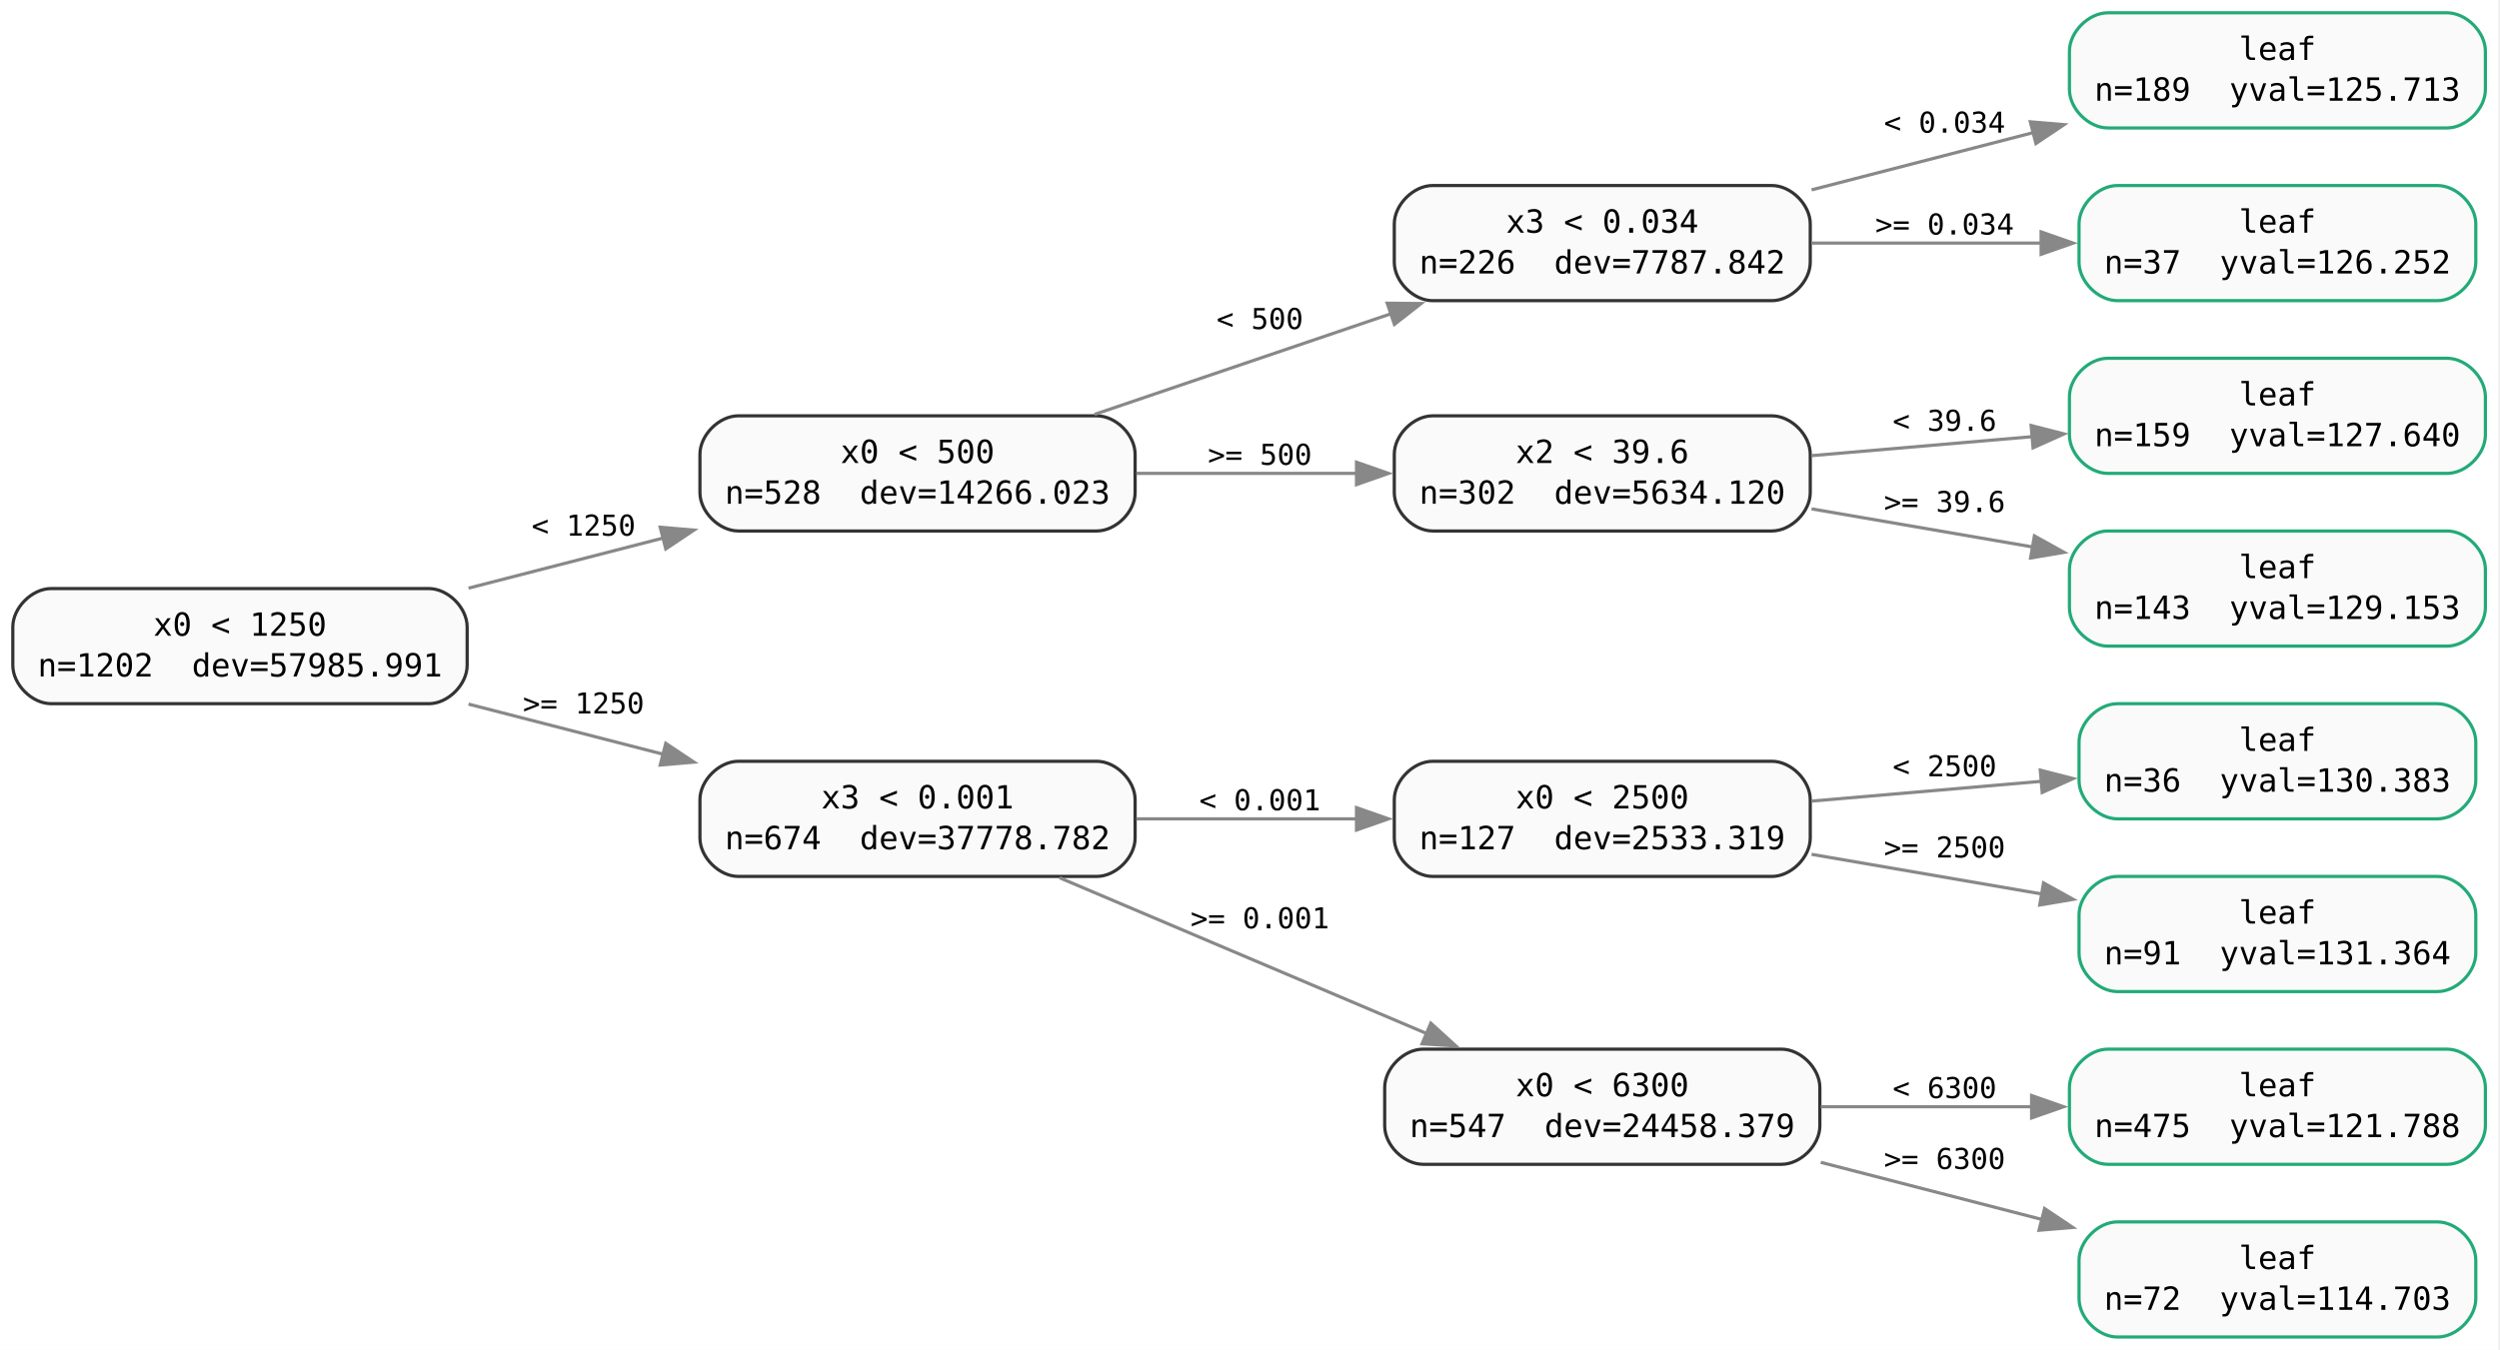
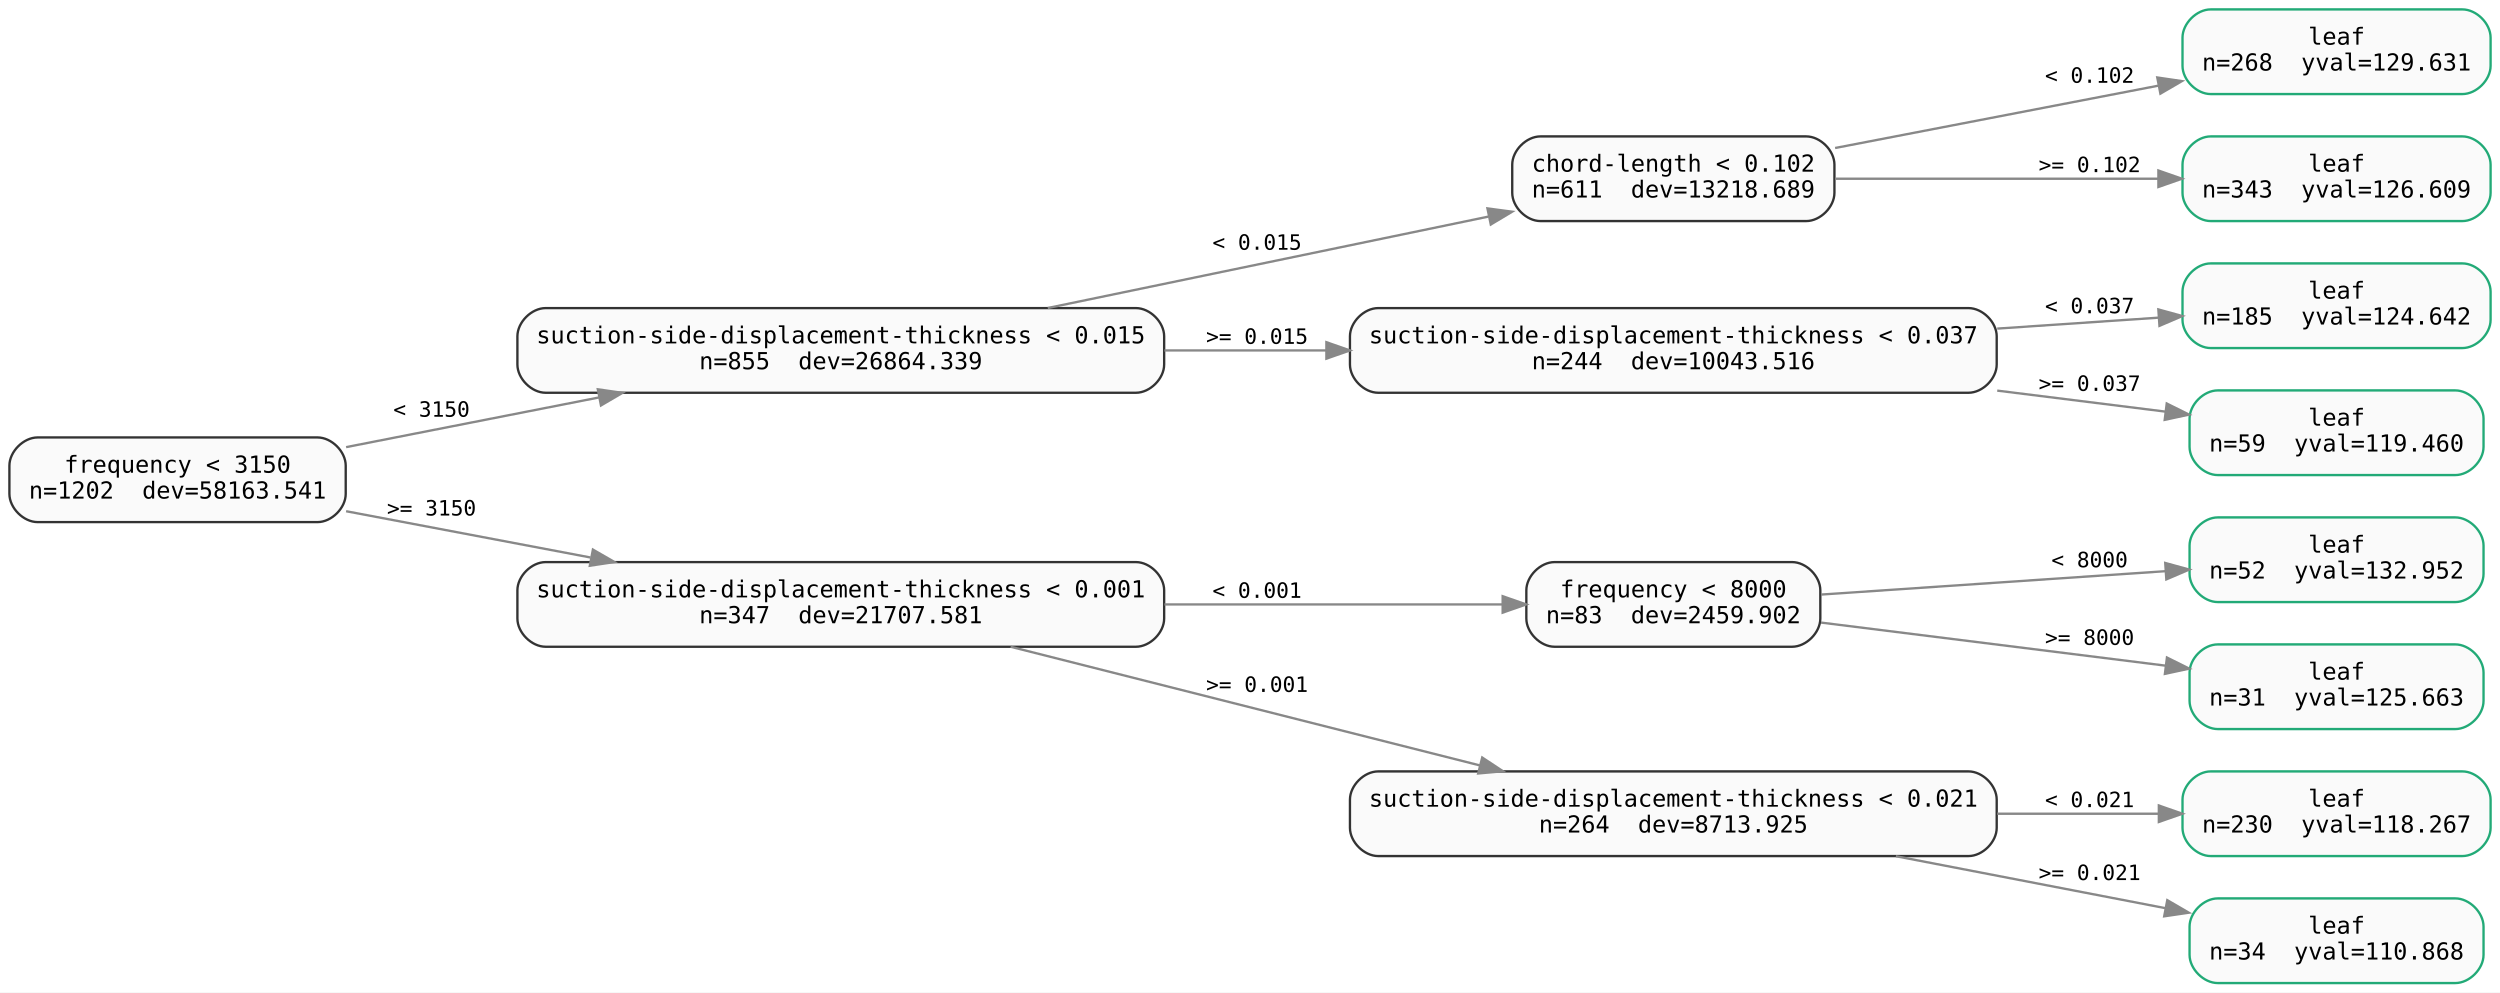
- <svg xmlns="http://www.w3.org/2000/svg" width="781pt" height="422pt" viewBox="0.00 0.00 781.00 422.00">
+ <svg xmlns="http://www.w3.org/2000/svg" width="1063pt" height="422pt" viewBox="0.00 0.00 1063.00 422.00">
  <g id="graph0" class="graph" transform="scale(1 1) rotate(0) translate(4 418)">
-     <polygon fill="white" stroke="none" points="-4,4 -4,-418 776.75,-418 776.75,4 -4,4" />
+     <polygon fill="white" stroke="transparent" points="-4,4 -4,-418 1059,-418 1059,4 -4,4" />
    <g id="node1" class="node">
-       <path fill="#fafafa" stroke="#22aa77" d="M760.75,-414C760.75,-414 654.75,-414 654.75,-414 648.75,-414 642.75,-408 642.75,-402 642.75,-402 642.75,-390 642.75,-390 642.75,-384 648.75,-378 654.75,-378 654.75,-378 760.75,-378 760.75,-378 766.75,-378 772.75,-384 772.75,-390 772.75,-390 772.75,-402 772.75,-402 772.75,-408 766.75,-414 760.75,-414" />
-       <text xml:space="preserve" text-anchor="middle" x="707.75" y="-399.25" font-family="monospace" font-size="10.00">leaf</text>
-       <text xml:space="preserve" text-anchor="middle" x="707.75" y="-386.5" font-family="monospace" font-size="10.00">n=189  yval=125.713</text>
+       <path fill="#fafafa" stroke="#22aa77" d="M1043,-414C1043,-414 936,-414 936,-414 930,-414 924,-408 924,-402 924,-402 924,-390 924,-390 924,-384 930,-378 936,-378 936,-378 1043,-378 1043,-378 1049,-378 1055,-384 1055,-390 1055,-390 1055,-402 1055,-402 1055,-408 1049,-414 1043,-414" />
+       <text text-anchor="middle" x="989.5" y="-399" font-family="monospace" font-size="10.00">leaf</text>
+       <text text-anchor="middle" x="989.5" y="-388" font-family="monospace" font-size="10.00">n=268  yval=129.631</text>
    </g>
    <g id="node2" class="node">
-       <path fill="#fafafa" stroke="#22aa77" d="M757.75,-360C757.75,-360 657.75,-360 657.75,-360 651.75,-360 645.75,-354 645.75,-348 645.75,-348 645.75,-336 645.75,-336 645.75,-330 651.75,-324 657.75,-324 657.75,-324 757.75,-324 757.75,-324 763.75,-324 769.75,-330 769.75,-336 769.75,-336 769.75,-348 769.75,-348 769.75,-354 763.75,-360 757.75,-360" />
-       <text xml:space="preserve" text-anchor="middle" x="707.75" y="-345.25" font-family="monospace" font-size="10.00">leaf</text>
-       <text xml:space="preserve" text-anchor="middle" x="707.75" y="-332.5" font-family="monospace" font-size="10.00">n=37  yval=126.252</text>
+       <path fill="#fafafa" stroke="#22aa77" d="M1043,-360C1043,-360 936,-360 936,-360 930,-360 924,-354 924,-348 924,-348 924,-336 924,-336 924,-330 930,-324 936,-324 936,-324 1043,-324 1043,-324 1049,-324 1055,-330 1055,-336 1055,-336 1055,-348 1055,-348 1055,-354 1049,-360 1043,-360" />
+       <text text-anchor="middle" x="989.5" y="-345" font-family="monospace" font-size="10.00">leaf</text>
+       <text text-anchor="middle" x="989.5" y="-334" font-family="monospace" font-size="10.00">n=343  yval=126.609</text>
    </g>
    <g id="node3" class="node">
-       <path fill="#fafafa" stroke="#333333" d="M549.75,-360C549.75,-360 443.75,-360 443.75,-360 437.75,-360 431.75,-354 431.75,-348 431.75,-348 431.75,-336 431.75,-336 431.75,-330 437.75,-324 443.75,-324 443.75,-324 549.75,-324 549.75,-324 555.75,-324 561.75,-330 561.75,-336 561.75,-336 561.75,-348 561.75,-348 561.75,-354 555.75,-360 549.75,-360" />
-       <text xml:space="preserve" text-anchor="middle" x="496.75" y="-345.25" font-family="monospace" font-size="10.00">x3 &lt; 0.034</text>
-       <text xml:space="preserve" text-anchor="middle" x="496.75" y="-332.5" font-family="monospace" font-size="10.00">n=226  dev=7787.842</text>
+       <path fill="#fafafa" stroke="#333333" d="M764,-360C764,-360 651,-360 651,-360 645,-360 639,-354 639,-348 639,-348 639,-336 639,-336 639,-330 645,-324 651,-324 651,-324 764,-324 764,-324 770,-324 776,-330 776,-336 776,-336 776,-348 776,-348 776,-354 770,-360 764,-360" />
+       <text text-anchor="middle" x="707.5" y="-345" font-family="monospace" font-size="10.00">chord-length &lt; 0.102</text>
+       <text text-anchor="middle" x="707.5" y="-334" font-family="monospace" font-size="10.00">n=611  dev=13218.689</text>
    </g>
    <g id="edge1" class="edge">
-       <path fill="none" stroke="#888888" d="M562.16,-358.64C584.12,-364.31 608.85,-370.71 631.58,-376.58" />
-       <polygon fill="#888888" stroke="#888888" points="630.53,-379.92 641.08,-379.03 632.28,-373.14 630.53,-379.92" />
-       <text xml:space="preserve" text-anchor="middle" x="603.75" y="-376.53" font-family="monospace" font-size="9.00">&lt; 0.034</text>
+       <path fill="none" stroke="#888888" d="M776.28,-355.07C817.79,-363.08 870.95,-373.33 913.69,-381.57" />
+       <polygon fill="#888888" stroke="#888888" points="913.27,-385.06 923.75,-383.51 914.6,-378.18 913.27,-385.06" />
+       <text text-anchor="middle" x="884.5" y="-382.8" font-family="monospace" font-size="9.00">&lt; 0.102</text>
    </g>
    <g id="edge2" class="edge">
-       <path fill="none" stroke="#888888" d="M562.16,-342C584.94,-342 610.72,-342 634.13,-342" />
-       <polygon fill="#888888" stroke="#888888" points="633.9,-345.5 643.9,-342 633.9,-338.5 633.9,-345.5" />
-       <text xml:space="preserve" text-anchor="middle" x="603.75" y="-344.69" font-family="monospace" font-size="9.00">&gt;= 0.034</text>
+       <path fill="none" stroke="#888888" d="M776.28,-342C817.79,-342 870.95,-342 913.69,-342" />
+       <polygon fill="#888888" stroke="#888888" points="913.75,-345.5 923.75,-342 913.75,-338.5 913.75,-345.5" />
+       <text text-anchor="middle" x="884.5" y="-344.8" font-family="monospace" font-size="9.00">&gt;= 0.102</text>
    </g>
    <g id="node4" class="node">
-       <path fill="#fafafa" stroke="#22aa77" d="M760.75,-306C760.75,-306 654.75,-306 654.75,-306 648.75,-306 642.75,-300 642.75,-294 642.75,-294 642.75,-282 642.75,-282 642.75,-276 648.75,-270 654.75,-270 654.75,-270 760.75,-270 760.75,-270 766.75,-270 772.75,-276 772.75,-282 772.75,-282 772.75,-294 772.75,-294 772.75,-300 766.75,-306 760.75,-306" />
-       <text xml:space="preserve" text-anchor="middle" x="707.75" y="-291.25" font-family="monospace" font-size="10.00">leaf</text>
-       <text xml:space="preserve" text-anchor="middle" x="707.75" y="-278.5" font-family="monospace" font-size="10.00">n=159  yval=127.640</text>
+       <path fill="#fafafa" stroke="#22aa77" d="M1043,-306C1043,-306 936,-306 936,-306 930,-306 924,-300 924,-294 924,-294 924,-282 924,-282 924,-276 930,-270 936,-270 936,-270 1043,-270 1043,-270 1049,-270 1055,-276 1055,-282 1055,-282 1055,-294 1055,-294 1055,-300 1049,-306 1043,-306" />
+       <text text-anchor="middle" x="989.5" y="-291" font-family="monospace" font-size="10.00">leaf</text>
+       <text text-anchor="middle" x="989.5" y="-280" font-family="monospace" font-size="10.00">n=185  yval=124.642</text>
    </g>
    <g id="node5" class="node">
-       <path fill="#fafafa" stroke="#22aa77" d="M760.75,-252C760.75,-252 654.75,-252 654.75,-252 648.75,-252 642.75,-246 642.75,-240 642.75,-240 642.75,-228 642.75,-228 642.75,-222 648.75,-216 654.75,-216 654.75,-216 760.75,-216 760.75,-216 766.75,-216 772.75,-222 772.75,-228 772.75,-228 772.75,-240 772.75,-240 772.75,-246 766.75,-252 760.75,-252" />
-       <text xml:space="preserve" text-anchor="middle" x="707.75" y="-237.25" font-family="monospace" font-size="10.00">leaf</text>
-       <text xml:space="preserve" text-anchor="middle" x="707.75" y="-224.5" font-family="monospace" font-size="10.00">n=143  yval=129.153</text>
+       <path fill="#fafafa" stroke="#22aa77" d="M1040,-252C1040,-252 939,-252 939,-252 933,-252 927,-246 927,-240 927,-240 927,-228 927,-228 927,-222 933,-216 939,-216 939,-216 1040,-216 1040,-216 1046,-216 1052,-222 1052,-228 1052,-228 1052,-240 1052,-240 1052,-246 1046,-252 1040,-252" />
+       <text text-anchor="middle" x="989.5" y="-237" font-family="monospace" font-size="10.00">leaf</text>
+       <text text-anchor="middle" x="989.5" y="-226" font-family="monospace" font-size="10.00">n=59  yval=119.460</text>
    </g>
    <g id="node6" class="node">
-       <path fill="#fafafa" stroke="#333333" d="M549.75,-288C549.75,-288 443.75,-288 443.75,-288 437.75,-288 431.75,-282 431.75,-276 431.75,-276 431.75,-264 431.75,-264 431.75,-258 437.75,-252 443.75,-252 443.75,-252 549.75,-252 549.75,-252 555.75,-252 561.75,-258 561.75,-264 561.75,-264 561.75,-276 561.75,-276 561.75,-282 555.75,-288 549.75,-288" />
-       <text xml:space="preserve" text-anchor="middle" x="496.75" y="-273.25" font-family="monospace" font-size="10.00">x2 &lt; 39.6</text>
-       <text xml:space="preserve" text-anchor="middle" x="496.75" y="-260.5" font-family="monospace" font-size="10.00">n=302  dev=5634.120</text>
+       <path fill="#fafafa" stroke="#333333" d="M833,-287C833,-287 582,-287 582,-287 576,-287 570,-281 570,-275 570,-275 570,-263 570,-263 570,-257 576,-251 582,-251 582,-251 833,-251 833,-251 839,-251 845,-257 845,-263 845,-263 845,-275 845,-275 845,-281 839,-287 833,-287" />
+       <text text-anchor="middle" x="707.5" y="-272" font-family="monospace" font-size="10.00">suction-side-displacement-thickness &lt; 0.037</text>
+       <text text-anchor="middle" x="707.5" y="-261" font-family="monospace" font-size="10.00">n=244  dev=10043.516</text>
    </g>
    <g id="edge3" class="edge">
-       <path fill="none" stroke="#888888" d="M562.16,-275.55C584.02,-277.43 608.63,-279.55 631.27,-281.5" />
-       <polygon fill="#888888" stroke="#888888" points="630.78,-284.97 641.04,-282.34 631.38,-278 630.78,-284.97" />
-       <text xml:space="preserve" text-anchor="middle" x="603.75" y="-283.31" font-family="monospace" font-size="9.00">&lt; 39.6</text>
+       <path fill="none" stroke="#888888" d="M845.22,-278.28C868.84,-279.88 892.59,-281.49 913.76,-282.93" />
+       <polygon fill="#888888" stroke="#888888" points="913.73,-286.43 923.94,-283.62 914.2,-279.45 913.73,-286.43" />
+       <text text-anchor="middle" x="884.5" y="-284.8" font-family="monospace" font-size="9.00">&lt; 0.037</text>
    </g>
    <g id="edge4" class="edge">
-       <path fill="none" stroke="#888888" d="M562.16,-258.91C584.02,-255.14 608.63,-250.9 631.27,-247" />
-       <polygon fill="#888888" stroke="#888888" points="631.8,-250.46 641.06,-245.32 630.61,-243.56 631.8,-250.46" />
-       <text xml:space="preserve" text-anchor="middle" x="603.75" y="-257.93" font-family="monospace" font-size="9.00">&gt;= 39.6</text>
+       <path fill="none" stroke="#888888" d="M845.22,-251.91C869.91,-248.82 894.73,-245.72 916.62,-242.99" />
+       <polygon fill="#888888" stroke="#888888" points="917.29,-246.43 926.78,-241.71 916.43,-239.48 917.29,-246.43" />
+       <text text-anchor="middle" x="884.5" y="-251.8" font-family="monospace" font-size="9.00">&gt;= 0.037</text>
    </g>
    <g id="node7" class="node">
-       <path fill="#fafafa" stroke="#333333" d="M338.75,-288C338.75,-288 226.75,-288 226.75,-288 220.75,-288 214.75,-282 214.75,-276 214.75,-276 214.75,-264 214.75,-264 214.75,-258 220.75,-252 226.75,-252 226.75,-252 338.75,-252 338.75,-252 344.75,-252 350.75,-258 350.75,-264 350.75,-264 350.75,-276 350.75,-276 350.75,-282 344.75,-288 338.75,-288" />
-       <text xml:space="preserve" text-anchor="middle" x="282.75" y="-273.25" font-family="monospace" font-size="10.00">x0 &lt; 500</text>
-       <text xml:space="preserve" text-anchor="middle" x="282.75" y="-260.5" font-family="monospace" font-size="10.00">n=528  dev=14266.023</text>
+       <path fill="#fafafa" stroke="#333333" d="M479,-287C479,-287 228,-287 228,-287 222,-287 216,-281 216,-275 216,-275 216,-263 216,-263 216,-257 222,-251 228,-251 228,-251 479,-251 479,-251 485,-251 491,-257 491,-263 491,-263 491,-275 491,-275 491,-281 485,-287 479,-287" />
+       <text text-anchor="middle" x="353.5" y="-272" font-family="monospace" font-size="10.00">suction-side-displacement-thickness &lt; 0.015</text>
+       <text text-anchor="middle" x="353.5" y="-261" font-family="monospace" font-size="10.00">n=855  dev=26864.339</text>
    </g>
    <g id="edge5" class="edge">
-       <path fill="none" stroke="#888888" d="M338.07,-288.45C366.37,-298.06 401.17,-309.88 430.88,-319.97" />
-       <polygon fill="#888888" stroke="#888888" points="429.54,-323.21 440.14,-323.11 431.79,-316.58 429.54,-323.21" />
-       <text xml:space="preserve" text-anchor="middle" x="389.75" y="-315.14" font-family="monospace" font-size="9.00">&lt; 500</text>
+       <path fill="none" stroke="#888888" d="M441.51,-287.04C498.91,-298.95 573.45,-314.41 628.85,-325.9" />
+       <polygon fill="#888888" stroke="#888888" points="628.46,-329.39 638.96,-327.99 629.88,-322.54 628.46,-329.39" />
+       <text text-anchor="middle" x="530.5" y="-311.8" font-family="monospace" font-size="9.00">&lt; 0.015</text>
    </g>
    <g id="edge6" class="edge">
-       <path fill="none" stroke="#888888" d="M351.12,-270C373.11,-270 397.67,-270 420.21,-270" />
-       <polygon fill="#888888" stroke="#888888" points="419.94,-273.5 429.94,-270 419.94,-266.5 419.94,-273.5" />
-       <text xml:space="preserve" text-anchor="middle" x="389.75" y="-272.69" font-family="monospace" font-size="9.00">&gt;= 500</text>
+       <path fill="none" stroke="#888888" d="M491.1,-269C513.65,-269 537.12,-269 559.91,-269" />
+       <polygon fill="#888888" stroke="#888888" points="559.98,-272.5 569.98,-269 559.98,-265.5 559.98,-272.5" />
+       <text text-anchor="middle" x="530.5" y="-271.8" font-family="monospace" font-size="9.00">&gt;= 0.015</text>
    </g>
    <g id="node8" class="node">
-       <path fill="#fafafa" stroke="#22aa77" d="M757.75,-198C757.75,-198 657.75,-198 657.75,-198 651.75,-198 645.75,-192 645.75,-186 645.75,-186 645.75,-174 645.75,-174 645.75,-168 651.75,-162 657.75,-162 657.75,-162 757.75,-162 757.75,-162 763.75,-162 769.75,-168 769.75,-174 769.75,-174 769.75,-186 769.75,-186 769.75,-192 763.75,-198 757.75,-198" />
-       <text xml:space="preserve" text-anchor="middle" x="707.75" y="-183.25" font-family="monospace" font-size="10.00">leaf</text>
-       <text xml:space="preserve" text-anchor="middle" x="707.75" y="-170.5" font-family="monospace" font-size="10.00">n=36  yval=130.383</text>
+       <path fill="#fafafa" stroke="#22aa77" d="M1040,-198C1040,-198 939,-198 939,-198 933,-198 927,-192 927,-186 927,-186 927,-174 927,-174 927,-168 933,-162 939,-162 939,-162 1040,-162 1040,-162 1046,-162 1052,-168 1052,-174 1052,-174 1052,-186 1052,-186 1052,-192 1046,-198 1040,-198" />
+       <text text-anchor="middle" x="989.5" y="-183" font-family="monospace" font-size="10.00">leaf</text>
+       <text text-anchor="middle" x="989.5" y="-172" font-family="monospace" font-size="10.00">n=52  yval=132.952</text>
    </g>
    <g id="node9" class="node">
-       <path fill="#fafafa" stroke="#22aa77" d="M757.75,-144C757.75,-144 657.75,-144 657.75,-144 651.75,-144 645.75,-138 645.75,-132 645.75,-132 645.75,-120 645.75,-120 645.75,-114 651.75,-108 657.75,-108 657.75,-108 757.75,-108 757.75,-108 763.75,-108 769.75,-114 769.75,-120 769.75,-120 769.75,-132 769.75,-132 769.75,-138 763.75,-144 757.75,-144" />
-       <text xml:space="preserve" text-anchor="middle" x="707.75" y="-129.25" font-family="monospace" font-size="10.00">leaf</text>
-       <text xml:space="preserve" text-anchor="middle" x="707.75" y="-116.5" font-family="monospace" font-size="10.00">n=91  yval=131.364</text>
+       <path fill="#fafafa" stroke="#22aa77" d="M1040,-144C1040,-144 939,-144 939,-144 933,-144 927,-138 927,-132 927,-132 927,-120 927,-120 927,-114 933,-108 939,-108 939,-108 1040,-108 1040,-108 1046,-108 1052,-114 1052,-120 1052,-120 1052,-132 1052,-132 1052,-138 1046,-144 1040,-144" />
+       <text text-anchor="middle" x="989.5" y="-129" font-family="monospace" font-size="10.00">leaf</text>
+       <text text-anchor="middle" x="989.5" y="-118" font-family="monospace" font-size="10.00">n=31  yval=125.663</text>
    </g>
    <g id="node10" class="node">
-       <path fill="#fafafa" stroke="#333333" d="M549.75,-180C549.75,-180 443.75,-180 443.75,-180 437.75,-180 431.75,-174 431.75,-168 431.75,-168 431.75,-156 431.75,-156 431.75,-150 437.75,-144 443.75,-144 443.75,-144 549.75,-144 549.75,-144 555.75,-144 561.75,-150 561.75,-156 561.75,-156 561.75,-168 561.75,-168 561.75,-174 555.75,-180 549.75,-180" />
-       <text xml:space="preserve" text-anchor="middle" x="496.75" y="-165.25" font-family="monospace" font-size="10.00">x0 &lt; 2500</text>
-       <text xml:space="preserve" text-anchor="middle" x="496.75" y="-152.5" font-family="monospace" font-size="10.00">n=127  dev=2533.319</text>
+       <path fill="#fafafa" stroke="#333333" d="M758,-179C758,-179 657,-179 657,-179 651,-179 645,-173 645,-167 645,-167 645,-155 645,-155 645,-149 651,-143 657,-143 657,-143 758,-143 758,-143 764,-143 770,-149 770,-155 770,-155 770,-167 770,-167 770,-173 764,-179 758,-179" />
+       <text text-anchor="middle" x="707.5" y="-164" font-family="monospace" font-size="10.00">frequency &lt; 8000</text>
+       <text text-anchor="middle" x="707.5" y="-153" font-family="monospace" font-size="10.00">n=83  dev=2459.902</text>
    </g>
    <g id="edge7" class="edge">
-       <path fill="none" stroke="#888888" d="M562.16,-167.55C584.94,-169.51 610.72,-171.73 634.13,-173.75" />
-       <polygon fill="#888888" stroke="#888888" points="633.64,-177.22 643.9,-174.59 634.24,-170.25 633.64,-177.22" />
-       <text xml:space="preserve" text-anchor="middle" x="603.75" y="-175.31" font-family="monospace" font-size="9.00">&lt; 2500</text>
+       <path fill="none" stroke="#888888" d="M770.29,-165.19C813.56,-168.13 871.51,-172.06 916.81,-175.14" />
+       <polygon fill="#888888" stroke="#888888" points="916.65,-178.63 926.86,-175.82 917.12,-171.65 916.65,-178.63" />
+       <text text-anchor="middle" x="884.5" y="-176.8" font-family="monospace" font-size="9.00">&lt; 8000</text>
    </g>
    <g id="edge8" class="edge">
-       <path fill="none" stroke="#888888" d="M562.16,-150.91C584.94,-146.98 610.72,-142.54 634.13,-138.51" />
-       <polygon fill="#888888" stroke="#888888" points="634.66,-141.97 643.92,-136.83 633.47,-135.07 634.66,-141.97" />
-       <text xml:space="preserve" text-anchor="middle" x="603.75" y="-149.92" font-family="monospace" font-size="9.00">&gt;= 2500</text>
+       <path fill="none" stroke="#888888" d="M770.29,-153.28C813.56,-147.87 871.51,-140.62 916.81,-134.96" />
+       <polygon fill="#888888" stroke="#888888" points="917.38,-138.42 926.86,-133.7 916.51,-131.47 917.38,-138.42" />
+       <text text-anchor="middle" x="884.5" y="-143.8" font-family="monospace" font-size="9.00">&gt;= 8000</text>
    </g>
    <g id="node11" class="node">
-       <path fill="#fafafa" stroke="#22aa77" d="M760.75,-90C760.75,-90 654.75,-90 654.75,-90 648.75,-90 642.75,-84 642.75,-78 642.75,-78 642.75,-66 642.75,-66 642.75,-60 648.75,-54 654.75,-54 654.75,-54 760.75,-54 760.75,-54 766.75,-54 772.75,-60 772.75,-66 772.75,-66 772.75,-78 772.75,-78 772.75,-84 766.75,-90 760.75,-90" />
-       <text xml:space="preserve" text-anchor="middle" x="707.75" y="-75.25" font-family="monospace" font-size="10.00">leaf</text>
-       <text xml:space="preserve" text-anchor="middle" x="707.75" y="-62.5" font-family="monospace" font-size="10.00">n=475  yval=121.788</text>
+       <path fill="#fafafa" stroke="#22aa77" d="M1043,-90C1043,-90 936,-90 936,-90 930,-90 924,-84 924,-78 924,-78 924,-66 924,-66 924,-60 930,-54 936,-54 936,-54 1043,-54 1043,-54 1049,-54 1055,-60 1055,-66 1055,-66 1055,-78 1055,-78 1055,-84 1049,-90 1043,-90" />
+       <text text-anchor="middle" x="989.5" y="-75" font-family="monospace" font-size="10.00">leaf</text>
+       <text text-anchor="middle" x="989.5" y="-64" font-family="monospace" font-size="10.00">n=230  yval=118.267</text>
    </g>
    <g id="node12" class="node">
-       <path fill="#fafafa" stroke="#22aa77" d="M757.75,-36C757.75,-36 657.75,-36 657.75,-36 651.75,-36 645.75,-30 645.75,-24 645.75,-24 645.75,-12 645.75,-12 645.75,-6 651.75,0 657.75,0 657.75,0 757.75,0 757.75,0 763.75,0 769.75,-6 769.75,-12 769.75,-12 769.75,-24 769.75,-24 769.75,-30 763.75,-36 757.75,-36" />
-       <text xml:space="preserve" text-anchor="middle" x="707.75" y="-21.25" font-family="monospace" font-size="10.00">leaf</text>
-       <text xml:space="preserve" text-anchor="middle" x="707.75" y="-8.5" font-family="monospace" font-size="10.00">n=72  yval=114.703</text>
+       <path fill="#fafafa" stroke="#22aa77" d="M1040,-36C1040,-36 939,-36 939,-36 933,-36 927,-30 927,-24 927,-24 927,-12 927,-12 927,-6 933,0 939,0 939,0 1040,0 1040,0 1046,0 1052,-6 1052,-12 1052,-12 1052,-24 1052,-24 1052,-30 1046,-36 1040,-36" />
+       <text text-anchor="middle" x="989.5" y="-21" font-family="monospace" font-size="10.00">leaf</text>
+       <text text-anchor="middle" x="989.5" y="-10" font-family="monospace" font-size="10.00">n=34  yval=110.868</text>
    </g>
    <g id="node13" class="node">
-       <path fill="#fafafa" stroke="#333333" d="M552.75,-90C552.75,-90 440.75,-90 440.75,-90 434.75,-90 428.75,-84 428.75,-78 428.75,-78 428.75,-66 428.75,-66 428.75,-60 434.75,-54 440.75,-54 440.75,-54 552.75,-54 552.75,-54 558.75,-54 564.75,-60 564.75,-66 564.75,-66 564.75,-78 564.75,-78 564.75,-84 558.75,-90 552.75,-90" />
-       <text xml:space="preserve" text-anchor="middle" x="496.75" y="-75.25" font-family="monospace" font-size="10.00">x0 &lt; 6300</text>
-       <text xml:space="preserve" text-anchor="middle" x="496.75" y="-62.5" font-family="monospace" font-size="10.00">n=547  dev=24458.379</text>
+       <path fill="#fafafa" stroke="#333333" d="M833,-90C833,-90 582,-90 582,-90 576,-90 570,-84 570,-78 570,-78 570,-66 570,-66 570,-60 576,-54 582,-54 582,-54 833,-54 833,-54 839,-54 845,-60 845,-66 845,-66 845,-78 845,-78 845,-84 839,-90 833,-90" />
+       <text text-anchor="middle" x="707.5" y="-75" font-family="monospace" font-size="10.00">suction-side-displacement-thickness &lt; 0.021</text>
+       <text text-anchor="middle" x="707.5" y="-64" font-family="monospace" font-size="10.00">n=264  dev=8713.925</text>
    </g>
    <g id="edge9" class="edge">
-       <path fill="none" stroke="#888888" d="M565.03,-72C586.07,-72 609.42,-72 631,-72" />
-       <polygon fill="#888888" stroke="#888888" points="630.93,-75.5 640.93,-72 630.93,-68.5 630.93,-75.5" />
-       <text xml:space="preserve" text-anchor="middle" x="603.75" y="-74.7" font-family="monospace" font-size="9.00">&lt; 6300</text>
+       <path fill="none" stroke="#888888" d="M845.22,-72C868.84,-72 892.59,-72 913.76,-72" />
+       <polygon fill="#888888" stroke="#888888" points="913.94,-75.5 923.94,-72 913.94,-68.5 913.94,-75.5" />
+       <text text-anchor="middle" x="884.5" y="-74.8" font-family="monospace" font-size="9.00">&lt; 0.021</text>
    </g>
    <g id="edge10" class="edge">
-       <path fill="none" stroke="#888888" d="M565.03,-54.62C587.18,-48.89 611.9,-42.51 634.41,-36.69" />
-       <polygon fill="#888888" stroke="#888888" points="634.99,-40.16 643.79,-34.27 633.24,-33.38 634.99,-40.16" />
-       <text xml:space="preserve" text-anchor="middle" x="603.75" y="-52.54" font-family="monospace" font-size="9.00">&gt;= 6300</text>
+       <path fill="none" stroke="#888888" d="M802.13,-53.94C839.46,-46.74 881.75,-38.59 916.6,-31.87" />
+       <polygon fill="#888888" stroke="#888888" points="917.53,-35.25 926.69,-29.92 916.21,-28.38 917.53,-35.25" />
+       <text text-anchor="middle" x="884.5" y="-43.8" font-family="monospace" font-size="9.00">&gt;= 0.021</text>
    </g>
    <g id="node14" class="node">
-       <path fill="#fafafa" stroke="#333333" d="M338.75,-180C338.75,-180 226.75,-180 226.75,-180 220.75,-180 214.75,-174 214.75,-168 214.75,-168 214.75,-156 214.75,-156 214.75,-150 220.75,-144 226.75,-144 226.75,-144 338.75,-144 338.75,-144 344.75,-144 350.75,-150 350.75,-156 350.75,-156 350.75,-168 350.75,-168 350.75,-174 344.75,-180 338.75,-180" />
-       <text xml:space="preserve" text-anchor="middle" x="282.75" y="-165.25" font-family="monospace" font-size="10.00">x3 &lt; 0.001</text>
-       <text xml:space="preserve" text-anchor="middle" x="282.75" y="-152.5" font-family="monospace" font-size="10.00">n=674  dev=37778.782</text>
+       <path fill="#fafafa" stroke="#333333" d="M479,-179C479,-179 228,-179 228,-179 222,-179 216,-173 216,-167 216,-167 216,-155 216,-155 216,-149 222,-143 228,-143 228,-143 479,-143 479,-143 485,-143 491,-149 491,-155 491,-155 491,-167 491,-167 491,-173 485,-179 479,-179" />
+       <text text-anchor="middle" x="353.5" y="-164" font-family="monospace" font-size="10.00">suction-side-displacement-thickness &lt; 0.001</text>
+       <text text-anchor="middle" x="353.5" y="-153" font-family="monospace" font-size="10.00">n=347  dev=21707.581</text>
    </g>
    <g id="edge11" class="edge">
-       <path fill="none" stroke="#888888" d="M351.12,-162C373.11,-162 397.67,-162 420.21,-162" />
-       <polygon fill="#888888" stroke="#888888" points="419.94,-165.5 429.94,-162 419.94,-158.5 419.94,-165.5" />
-       <text xml:space="preserve" text-anchor="middle" x="389.75" y="-164.69" font-family="monospace" font-size="9.00">&lt; 0.001</text>
+       <path fill="none" stroke="#888888" d="M491.1,-161C540.09,-161 593.37,-161 634.69,-161" />
+       <polygon fill="#888888" stroke="#888888" points="634.93,-164.5 644.93,-161 634.93,-157.5 634.93,-164.5" />
+       <text text-anchor="middle" x="530.5" y="-163.8" font-family="monospace" font-size="9.00">&lt; 0.001</text>
    </g>
    <g id="edge12" class="edge">
-       <path fill="none" stroke="#888888" d="M327.16,-143.57C360.46,-129.43 406.59,-109.85 442.19,-94.74" />
-       <polygon fill="#888888" stroke="#888888" points="443.17,-98.13 451.01,-91 440.43,-91.68 443.17,-98.13" />
-       <text xml:space="preserve" text-anchor="middle" x="389.75" y="-127.77" font-family="monospace" font-size="9.00">&gt;= 0.001</text>
+       <path fill="none" stroke="#888888" d="M425.73,-142.99C483.49,-128.39 564.91,-107.8 625.21,-92.55" />
+       <polygon fill="#888888" stroke="#888888" points="626.24,-95.9 635.07,-90.06 624.52,-89.12 626.24,-95.9" />
+       <text text-anchor="middle" x="530.5" y="-123.8" font-family="monospace" font-size="9.00">&gt;= 0.001</text>
    </g>
    <g id="node15" class="node">
-       <path fill="#fafafa" stroke="#333333" d="M130,-234C130,-234 12,-234 12,-234 6,-234 0,-228 0,-222 0,-222 0,-210 0,-210 0,-204 6,-198 12,-198 12,-198 130,-198 130,-198 136,-198 142,-204 142,-210 142,-210 142,-222 142,-222 142,-228 136,-234 130,-234" />
-       <text xml:space="preserve" text-anchor="middle" x="71" y="-219.25" font-family="monospace" font-size="10.00">x0 &lt; 1250</text>
-       <text xml:space="preserve" text-anchor="middle" x="71" y="-206.5" font-family="monospace" font-size="10.00">n=1202  dev=57985.991</text>
+       <path fill="#fafafa" stroke="#333333" d="M131,-232C131,-232 12,-232 12,-232 6,-232 0,-226 0,-220 0,-220 0,-208 0,-208 0,-202 6,-196 12,-196 12,-196 131,-196 131,-196 137,-196 143,-202 143,-208 143,-208 143,-220 143,-220 143,-226 137,-232 131,-232" />
+       <text text-anchor="middle" x="71.5" y="-217" font-family="monospace" font-size="10.00">frequency &lt; 3150</text>
+       <text text-anchor="middle" x="71.5" y="-206" font-family="monospace" font-size="10.00">n=1202  dev=58163.541</text>
    </g>
    <g id="edge13" class="edge">
-       <path fill="none" stroke="#888888" d="M142.43,-234.13C162.01,-239.17 183.39,-244.68 203.4,-249.83" />
-       <polygon fill="#888888" stroke="#888888" points="202.33,-253.17 212.88,-252.27 204.07,-246.39 202.33,-253.17" />
-       <text xml:space="preserve" text-anchor="middle" x="178.38" y="-250.54" font-family="monospace" font-size="9.00">&lt; 1250</text>
+       <path fill="none" stroke="#888888" d="M143.16,-227.88C175.73,-234.28 215.02,-241.99 250.71,-249.01" />
+       <polygon fill="#888888" stroke="#888888" points="250.19,-252.47 260.67,-250.96 251.53,-245.6 250.19,-252.47" />
+       <text text-anchor="middle" x="179.5" y="-240.8" font-family="monospace" font-size="9.00">&lt; 3150</text>
    </g>
    <g id="edge14" class="edge">
-       <path fill="none" stroke="#888888" d="M142.43,-197.87C162.01,-192.83 183.39,-187.32 203.4,-182.17" />
-       <polygon fill="#888888" stroke="#888888" points="204.07,-185.61 212.88,-179.73 202.33,-178.83 204.07,-185.61" />
-       <text xml:space="preserve" text-anchor="middle" x="178.38" y="-194.94" font-family="monospace" font-size="9.00">&gt;= 1250</text>
+       <path fill="none" stroke="#888888" d="M143.16,-200.63C174.64,-194.67 212.38,-187.52 247.09,-180.95" />
+       <polygon fill="#888888" stroke="#888888" points="248.1,-184.32 257.27,-179.03 246.79,-177.45 248.1,-184.32" />
+       <text text-anchor="middle" x="179.5" y="-198.8" font-family="monospace" font-size="9.00">&gt;= 3150</text>
    </g>
  </g>
</svg>
